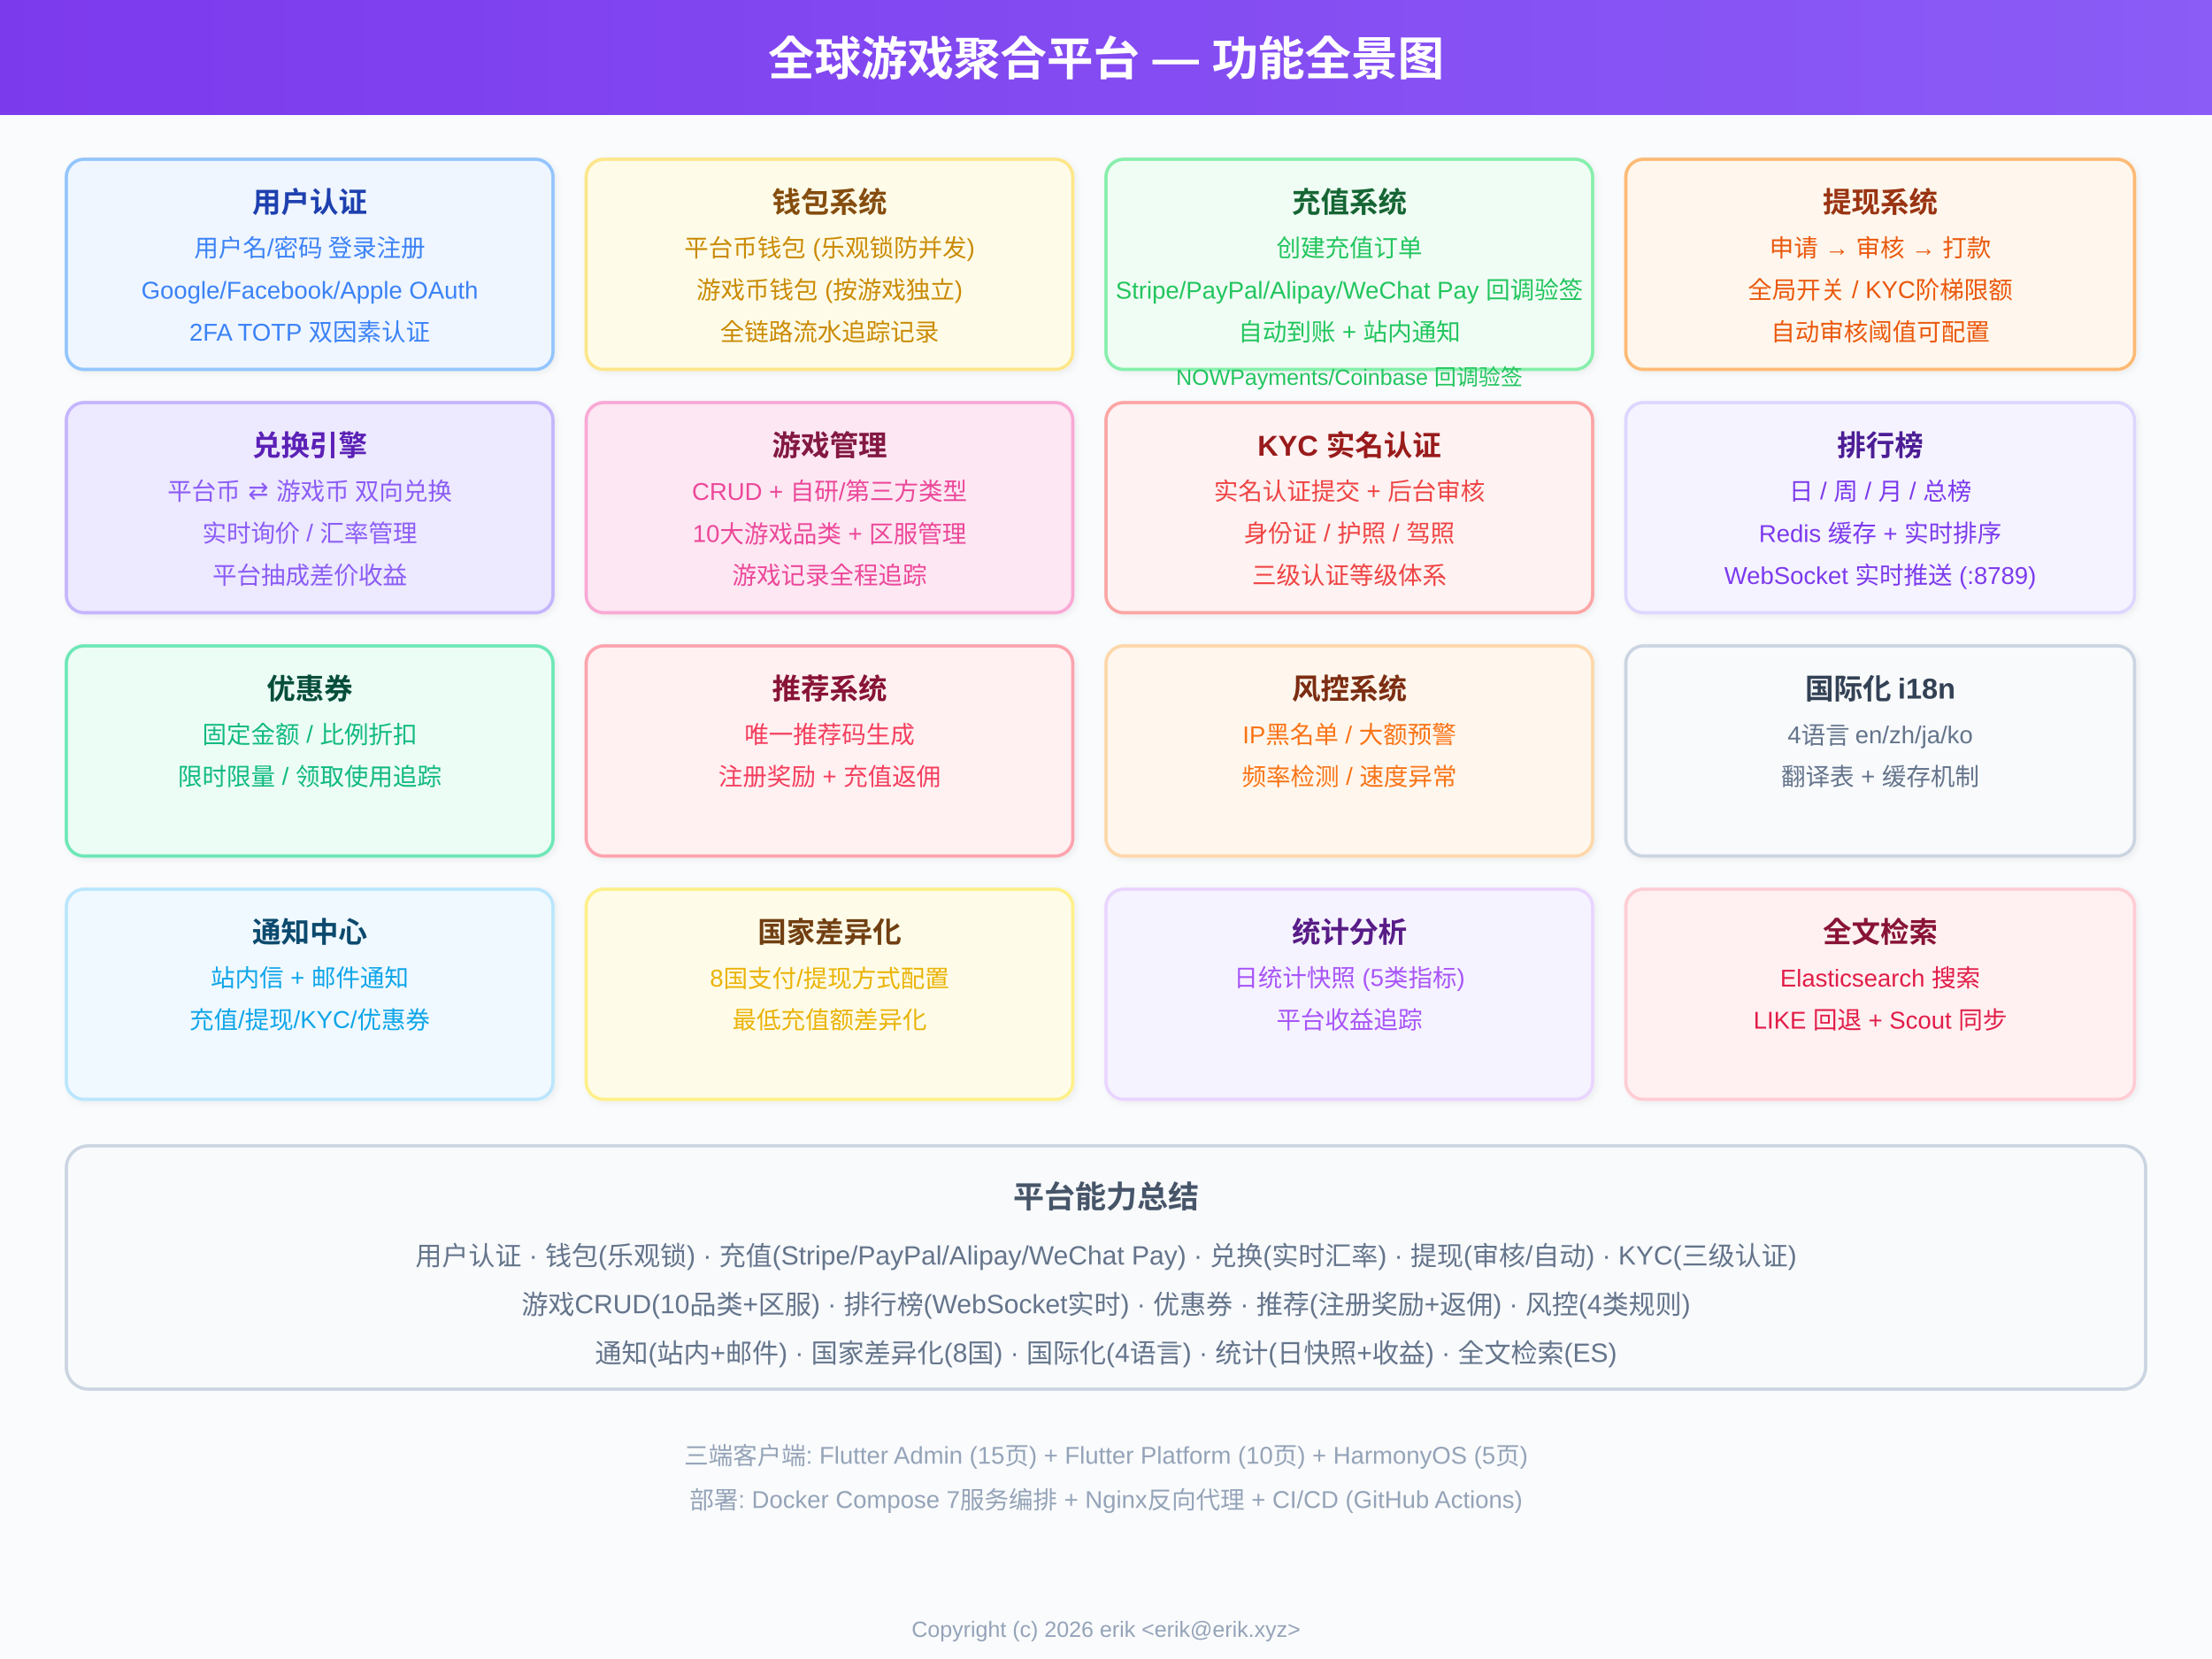
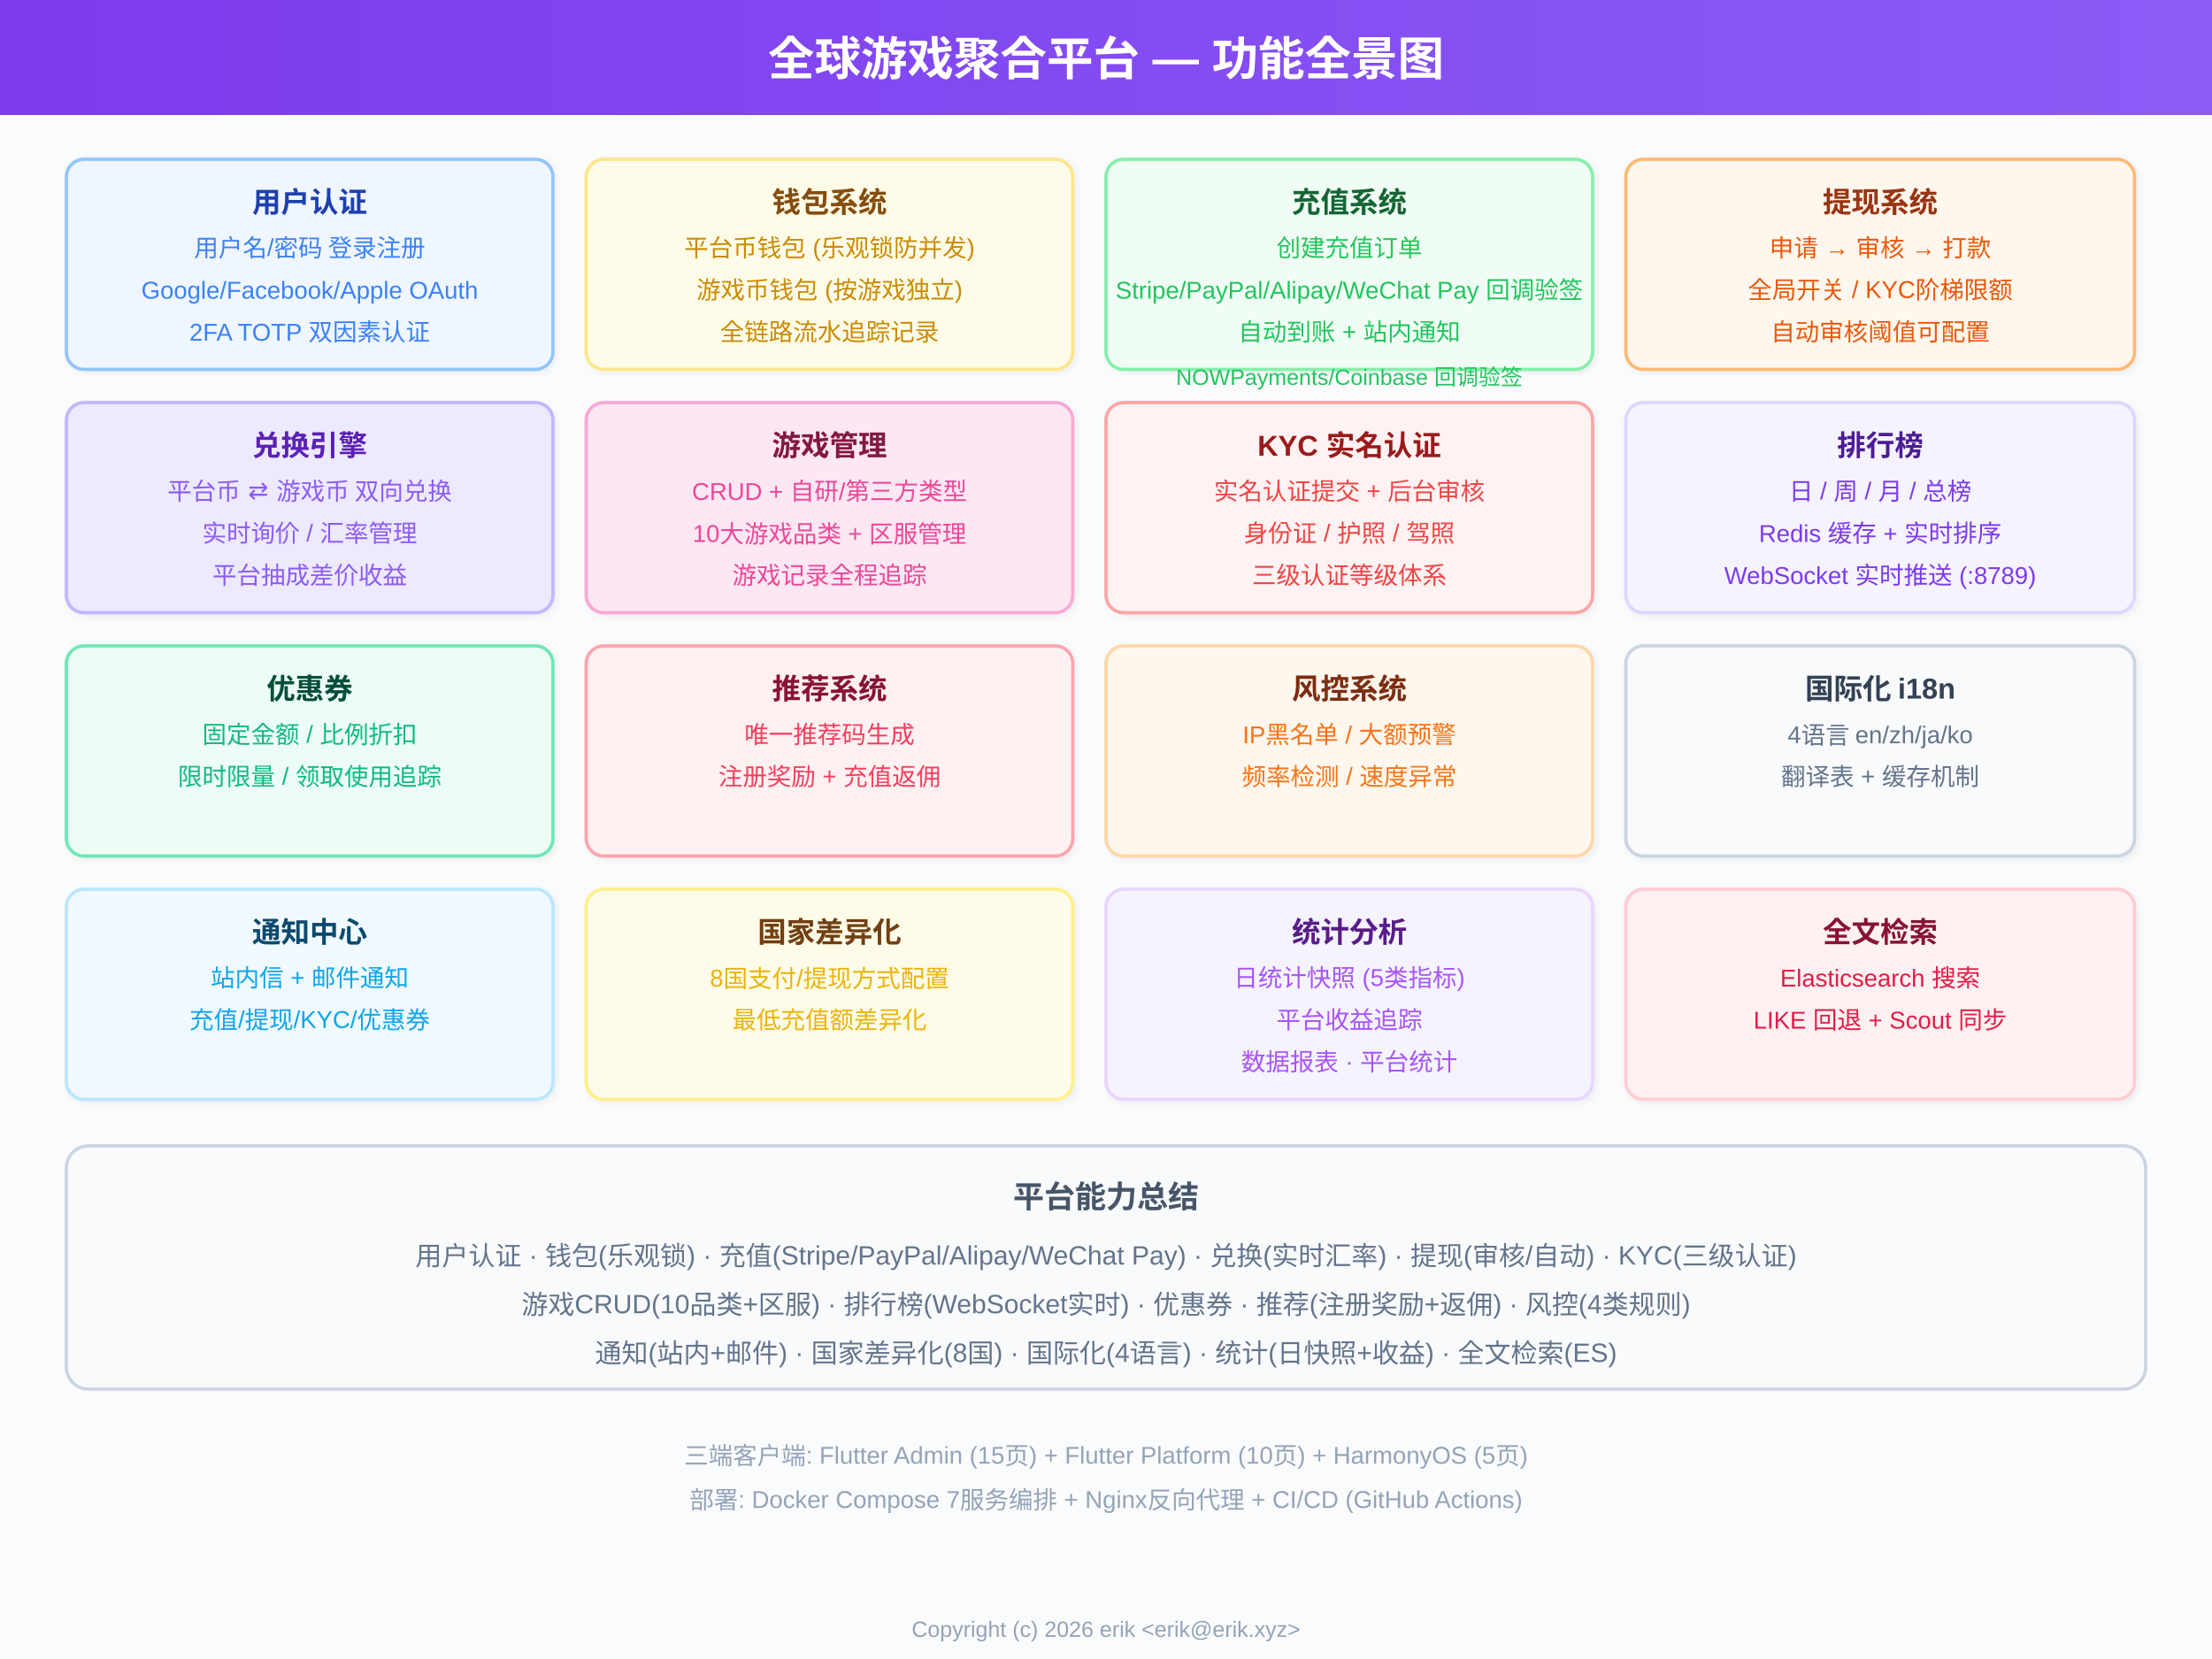
<svg xmlns="http://www.w3.org/2000/svg" viewBox="0 0 1000 750" font-family="Arial, 'Noto Sans SC', sans-serif">
  <defs>
    <linearGradient id="hd" x1="0" y1="0" x2="1" y2="0">
      <stop offset="0%" stop-color="#7c3aed" />
      <stop offset="100%" stop-color="#8b5cf6" />
    </linearGradient>
    <filter id="sh">
      <feDropShadow dx="1" dy="1" stdDeviation="1.5" flood-opacity=".06" />
    </filter>
  </defs>
  <rect width="1000" height="750" fill="#fafbfc" />
  <rect x="0" y="0" width="1000" height="52" fill="url(#hd)" />
  <text x="500" y="34" text-anchor="middle" fill="#fff" font-size="21" font-weight="bold">全球游戏聚合平台 — 功能全景图</text>
  <rect x="30" y="72" width="220" height="95" rx="8" fill="#eff6ff" stroke="#93c5fd" stroke-width="1.5" filter="url(#sh)" />
  <text x="140" y="96" text-anchor="middle" fill="#1e40af" font-size="13" font-weight="bold">用户认证</text>
  <text x="140" y="116" text-anchor="middle" fill="#3b82f6" font-size="11">用户名/密码 登录注册</text>
  <text x="140" y="135" text-anchor="middle" fill="#3b82f6" font-size="11">Google/Facebook/Apple OAuth</text>
  <text x="140" y="154" text-anchor="middle" fill="#3b82f6" font-size="11">2FA TOTP 双因素认证</text>
  <rect x="265" y="72" width="220" height="95" rx="8" fill="#fefce8" stroke="#fde68a" stroke-width="1.5" filter="url(#sh)" />
  <text x="375" y="96" text-anchor="middle" fill="#854d0e" font-size="13" font-weight="bold">钱包系统</text>
  <text x="375" y="116" text-anchor="middle" fill="#ca8a04" font-size="11">平台币钱包 (乐观锁防并发)</text>
  <text x="375" y="135" text-anchor="middle" fill="#ca8a04" font-size="11">游戏币钱包 (按游戏独立)</text>
  <text x="375" y="154" text-anchor="middle" fill="#ca8a04" font-size="11">全链路流水追踪记录</text>
  <rect x="500" y="72" width="220" height="95" rx="8" fill="#f0fdf4" stroke="#86efac" stroke-width="1.5" filter="url(#sh)" />
  <text x="610" y="96" text-anchor="middle" fill="#166534" font-size="13" font-weight="bold">充值系统</text>
  <text x="610" y="116" text-anchor="middle" fill="#22c55e" font-size="11">创建充值订单</text>
  <text x="610" y="135" text-anchor="middle" fill="#22c55e" font-size="11">Stripe/PayPal/Alipay/WeChat Pay 回调验签</text>
  <text x="610" y="174" text-anchor="middle" fill="#22c55e" font-size="10">NOWPayments/Coinbase 回调验签</text>
  <text x="610" y="154" text-anchor="middle" fill="#22c55e" font-size="11">自动到账 + 站内通知</text>
  <rect x="735" y="72" width="230" height="95" rx="8" fill="#fff7ed" stroke="#fdba74" stroke-width="1.5" filter="url(#sh)" />
  <text x="850" y="96" text-anchor="middle" fill="#9a3412" font-size="13" font-weight="bold">提现系统</text>
  <text x="850" y="116" text-anchor="middle" fill="#ea580c" font-size="11">申请 → 审核 → 打款</text>
  <text x="850" y="135" text-anchor="middle" fill="#ea580c" font-size="11">全局开关 / KYC阶梯限额</text>
  <text x="850" y="154" text-anchor="middle" fill="#ea580c" font-size="11">自动审核阈值可配置</text>
  <rect x="30" y="182" width="220" height="95" rx="8" fill="#ede9fe" stroke="#c4b5fd" stroke-width="1.5" filter="url(#sh)" />
  <text x="140" y="206" text-anchor="middle" fill="#5b21b6" font-size="13" font-weight="bold">兑换引擎</text>
  <text x="140" y="226" text-anchor="middle" fill="#8b5cf6" font-size="11">平台币 ⇄ 游戏币 双向兑换</text>
  <text x="140" y="245" text-anchor="middle" fill="#8b5cf6" font-size="11">实时询价 / 汇率管理</text>
  <text x="140" y="264" text-anchor="middle" fill="#8b5cf6" font-size="11">平台抽成差价收益</text>
  <rect x="265" y="182" width="220" height="95" rx="8" fill="#fce7f3" stroke="#f9a8d4" stroke-width="1.5" filter="url(#sh)" />
  <text x="375" y="206" text-anchor="middle" fill="#831843" font-size="13" font-weight="bold">游戏管理</text>
  <text x="375" y="226" text-anchor="middle" fill="#ec4899" font-size="11">CRUD + 自研/第三方类型</text>
  <text x="375" y="245" text-anchor="middle" fill="#ec4899" font-size="11">10大游戏品类 + 区服管理</text>
  <text x="375" y="264" text-anchor="middle" fill="#ec4899" font-size="11">游戏记录全程追踪</text>
  <rect x="500" y="182" width="220" height="95" rx="8" fill="#fef2f2" stroke="#fca5a5" stroke-width="1.5" filter="url(#sh)" />
  <text x="610" y="206" text-anchor="middle" fill="#991b1b" font-size="13" font-weight="bold">KYC 实名认证</text>
  <text x="610" y="226" text-anchor="middle" fill="#ef4444" font-size="11">实名认证提交 + 后台审核</text>
  <text x="610" y="245" text-anchor="middle" fill="#ef4444" font-size="11">身份证 / 护照 / 驾照</text>
  <text x="610" y="264" text-anchor="middle" fill="#ef4444" font-size="11">三级认证等级体系</text>
  <rect x="735" y="182" width="230" height="95" rx="8" fill="#f5f3ff" stroke="#ddd6fe" stroke-width="1.5" filter="url(#sh)" />
  <text x="850" y="206" text-anchor="middle" fill="#4c1d95" font-size="13" font-weight="bold">排行榜</text>
  <text x="850" y="226" text-anchor="middle" fill="#7c3aed" font-size="11">日 / 周 / 月 / 总榜</text>
  <text x="850" y="245" text-anchor="middle" fill="#7c3aed" font-size="11">Redis 缓存 + 实时排序</text>
  <text x="850" y="264" text-anchor="middle" fill="#7c3aed" font-size="11">WebSocket 实时推送 (:8789)</text>
  <rect x="30" y="292" width="220" height="95" rx="8" fill="#ecfdf5" stroke="#6ee7b7" stroke-width="1.5" filter="url(#sh)" />
  <text x="140" y="316" text-anchor="middle" fill="#064e3b" font-size="13" font-weight="bold">优惠券</text>
  <text x="140" y="336" text-anchor="middle" fill="#10b981" font-size="11">固定金额 / 比例折扣</text>
  <text x="140" y="355" text-anchor="middle" fill="#10b981" font-size="11">限时限量 / 领取使用追踪</text>
  <rect x="265" y="292" width="220" height="95" rx="8" fill="#fff1f2" stroke="#fda4af" stroke-width="1.5" filter="url(#sh)" />
  <text x="375" y="316" text-anchor="middle" fill="#881337" font-size="13" font-weight="bold">推荐系统</text>
  <text x="375" y="336" text-anchor="middle" fill="#f43f5e" font-size="11">唯一推荐码生成</text>
  <text x="375" y="355" text-anchor="middle" fill="#f43f5e" font-size="11">注册奖励 + 充值返佣</text>
  <rect x="500" y="292" width="220" height="95" rx="8" fill="#fff7ed" stroke="#fed7aa" stroke-width="1.5" filter="url(#sh)" />
  <text x="610" y="316" text-anchor="middle" fill="#7c2d12" font-size="13" font-weight="bold">风控系统</text>
  <text x="610" y="336" text-anchor="middle" fill="#f97316" font-size="11">IP黑名单 / 大额预警</text>
  <text x="610" y="355" text-anchor="middle" fill="#f97316" font-size="11">频率检测 / 速度异常</text>
  <rect x="735" y="292" width="230" height="95" rx="8" fill="#f8fafc" stroke="#cbd5e1" stroke-width="1.5" filter="url(#sh)" />
  <text x="850" y="316" text-anchor="middle" fill="#334155" font-size="13" font-weight="bold">国际化 i18n</text>
  <text x="850" y="336" text-anchor="middle" fill="#64748b" font-size="11">4语言 en/zh/ja/ko</text>
  <text x="850" y="355" text-anchor="middle" fill="#64748b" font-size="11">翻译表 + 缓存机制</text>
  <rect x="30" y="402" width="220" height="95" rx="8" fill="#f0f9ff" stroke="#bae6fd" stroke-width="1.5" filter="url(#sh)" />
  <text x="140" y="426" text-anchor="middle" fill="#0c4a6e" font-size="13" font-weight="bold">通知中心</text>
  <text x="140" y="446" text-anchor="middle" fill="#0ea5e9" font-size="11">站内信 + 邮件通知</text>
  <text x="140" y="465" text-anchor="middle" fill="#0ea5e9" font-size="11">充值/提现/KYC/优惠券</text>
  <rect x="265" y="402" width="220" height="95" rx="8" fill="#fefce8" stroke="#fef08a" stroke-width="1.5" filter="url(#sh)" />
  <text x="375" y="426" text-anchor="middle" fill="#713f12" font-size="13" font-weight="bold">国家差异化</text>
  <text x="375" y="446" text-anchor="middle" fill="#eab308" font-size="11">8国支付/提现方式配置</text>
  <text x="375" y="465" text-anchor="middle" fill="#eab308" font-size="11">最低充值额差异化</text>
  <rect x="500" y="402" width="220" height="95" rx="8" fill="#f5f3ff" stroke="#e9d5ff" stroke-width="1.5" filter="url(#sh)" />
  <text x="610" y="426" text-anchor="middle" fill="#581c87" font-size="13" font-weight="bold">统计分析</text>
  <text x="610" y="446" text-anchor="middle" fill="#a855f7" font-size="11">日统计快照 (5类指标)</text>
  <text x="610" y="465" text-anchor="middle" fill="#a855f7" font-size="11">平台收益追踪</text>
+   <text x="610" y="484" text-anchor="middle" fill="#a855f7" font-size="11">数据报表 · 平台统计</text>
  <rect x="735" y="402" width="230" height="95" rx="8" fill="#fff1f2" stroke="#fecdd3" stroke-width="1.5" filter="url(#sh)" />
  <text x="850" y="426" text-anchor="middle" fill="#881337" font-size="13" font-weight="bold">全文检索</text>
  <text x="850" y="446" text-anchor="middle" fill="#e11d48" font-size="11">Elasticsearch 搜索</text>
  <text x="850" y="465" text-anchor="middle" fill="#e11d48" font-size="11">LIKE 回退 + Scout 同步</text>
  <rect x="30" y="518" width="940" height="110" rx="10" fill="#f8fafc" stroke="#cbd5e1" stroke-width="1.5" />
  <text x="500" y="546" text-anchor="middle" fill="#475569" font-size="14" font-weight="bold">平台能力总结</text>
  <text x="500" y="572" text-anchor="middle" fill="#64748b" font-size="12">用户认证 · 钱包(乐观锁) · 充值(Stripe/PayPal/Alipay/WeChat Pay) · 兑换(实时汇率) · 提现(审核/自动) · KYC(三级认证)</text>
  <text x="500" y="594" text-anchor="middle" fill="#64748b" font-size="12">游戏CRUD(10品类+区服) · 排行榜(WebSocket实时) · 优惠券 · 推荐(注册奖励+返佣) · 风控(4类规则)</text>
  <text x="500" y="616" text-anchor="middle" fill="#64748b" font-size="12">通知(站内+邮件) · 国家差异化(8国) · 国际化(4语言) · 统计(日快照+收益) · 全文检索(ES)</text>
  <text x="500" y="662" text-anchor="middle" fill="#94a3b8" font-size="11">三端客户端: Flutter Admin (15页) + Flutter Platform (10页) + HarmonyOS (5页)</text>
  <text x="500" y="682" text-anchor="middle" fill="#94a3b8" font-size="11">部署: Docker Compose 7服务编排 + Nginx反向代理 + CI/CD (GitHub Actions)</text>
  <text x="500" y="740" text-anchor="middle" fill="#94a3b8" font-size="10">Copyright (c) 2026 erik &lt;erik@erik.xyz&gt;</text>
</svg>
